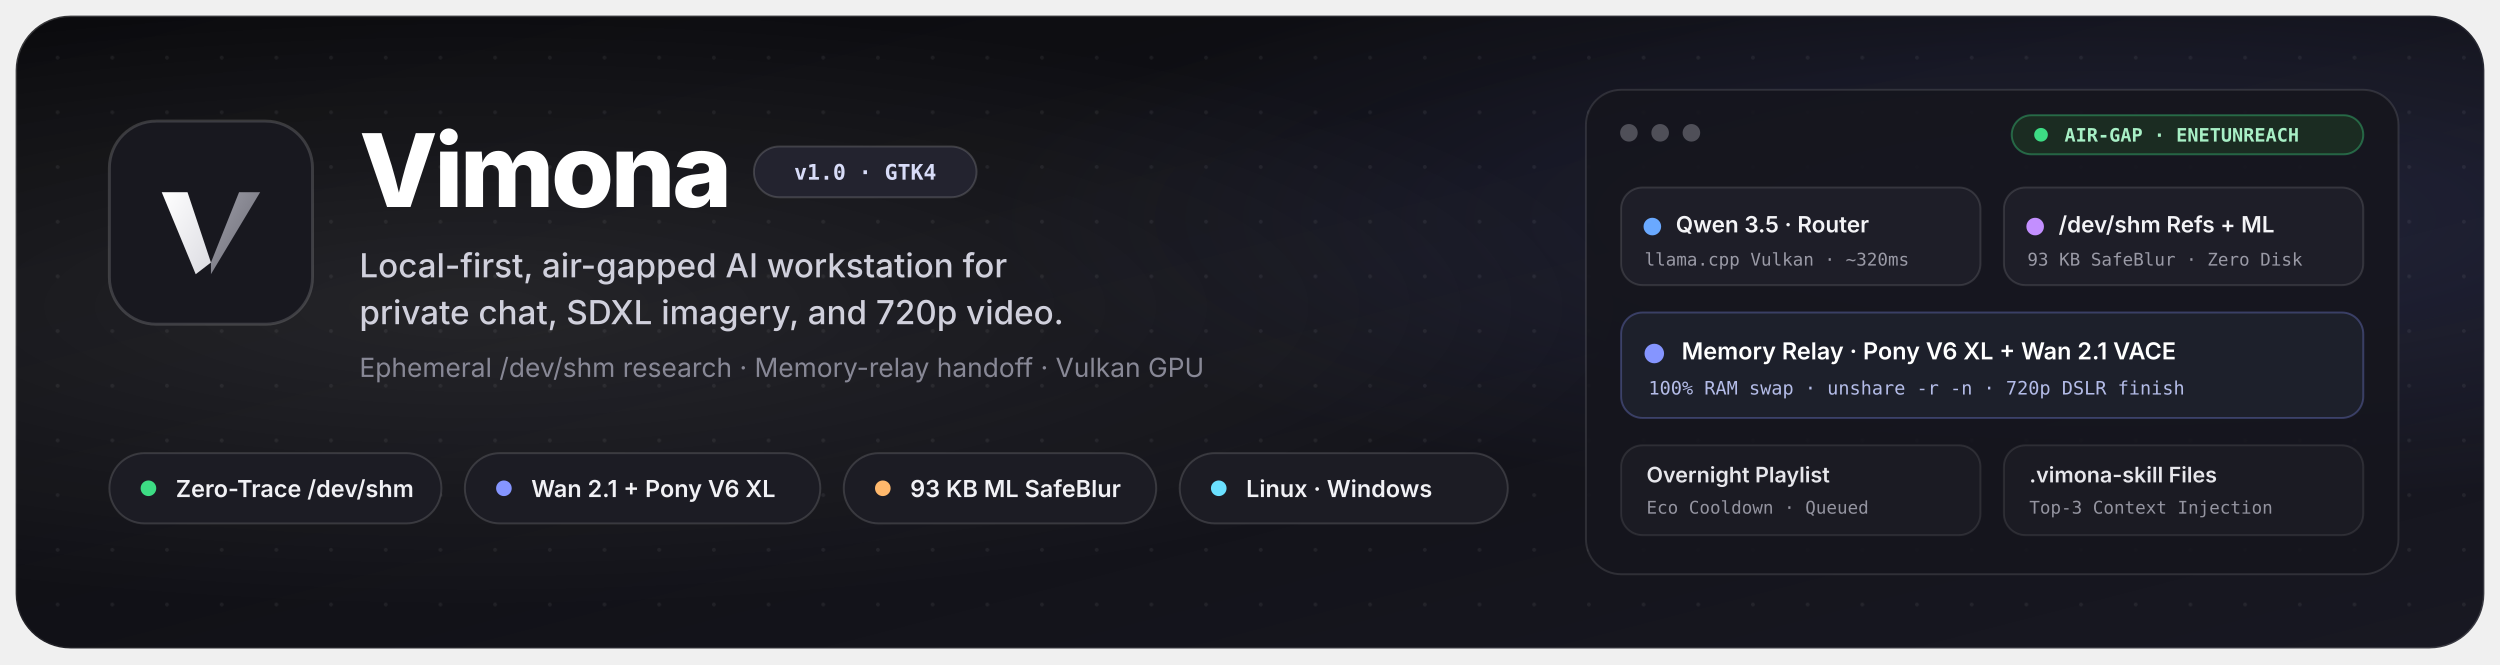
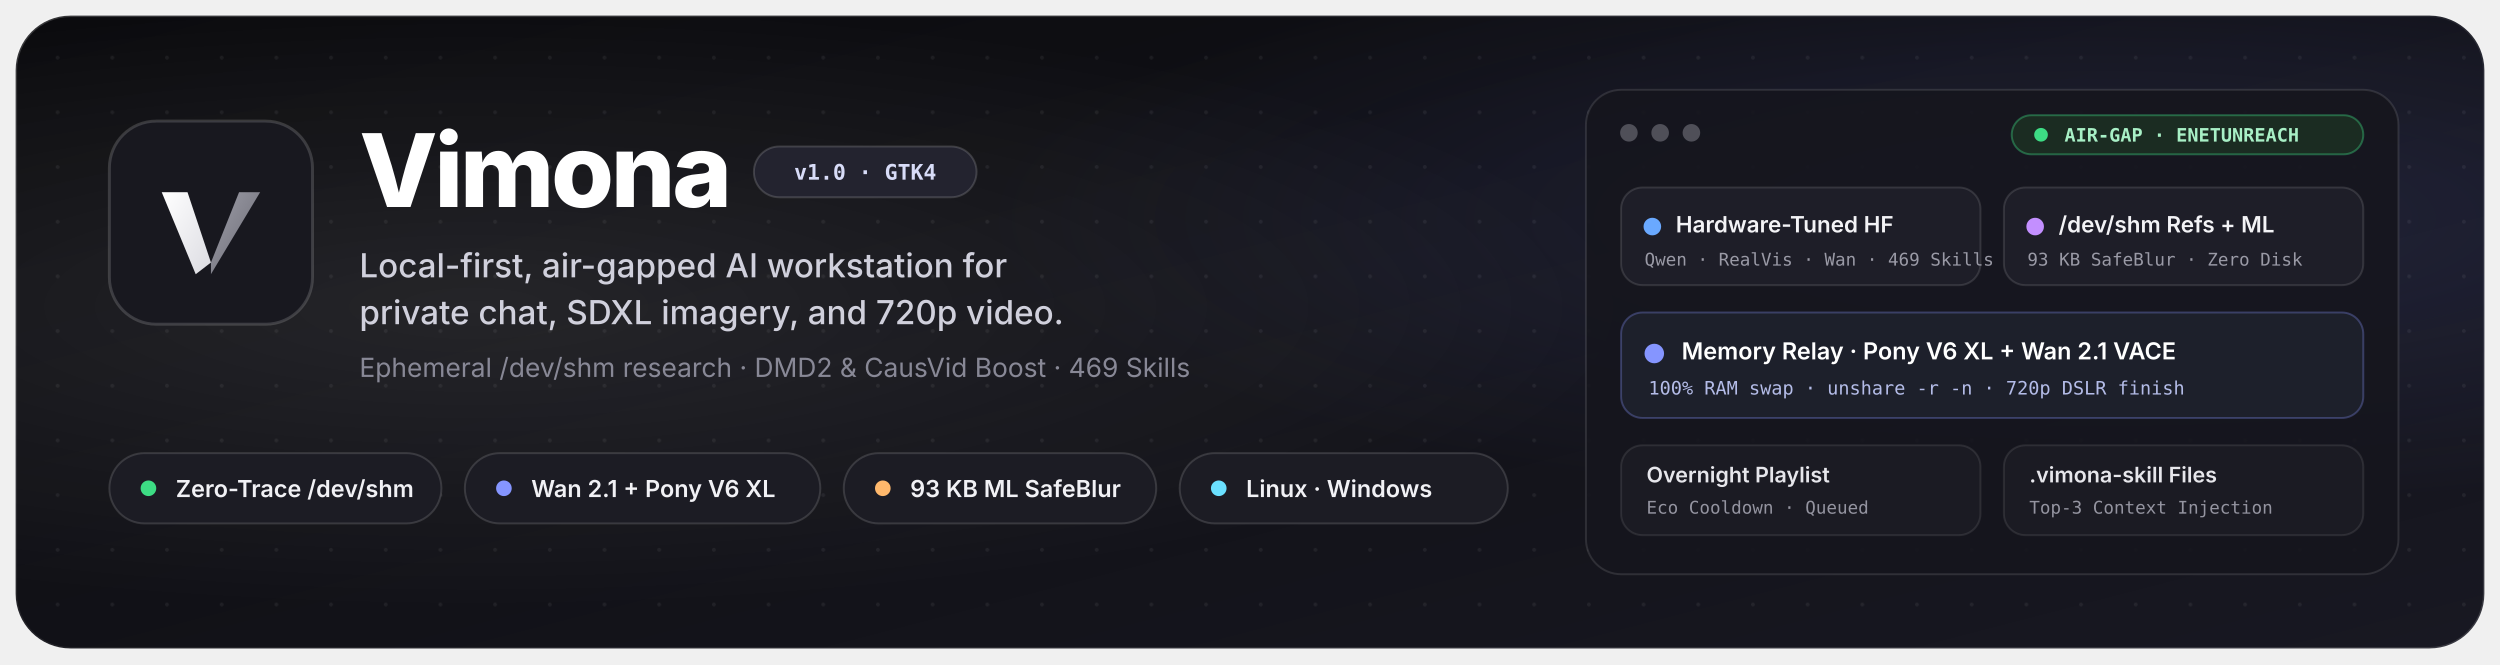
<svg xmlns="http://www.w3.org/2000/svg" viewBox="0 0 1280 340" width="1280" height="340" role="img" aria-label="Vimona — Local-First Air-Gapped AI Workstation">
  <defs>
    <linearGradient id="bg-dark" x1="0%" y1="0%" x2="100%" y2="100%">
      <stop offset="0%" stop-color="#0b0b0e" />
      <stop offset="55%" stop-color="#121218" />
      <stop offset="100%" stop-color="#181822" />
    </linearGradient>
    <radialGradient id="glow-a" cx="18%" cy="46%" r="48%">
      <stop offset="0%" stop-color="#ffffff" stop-opacity="0.09" />
      <stop offset="100%" stop-color="#ffffff" stop-opacity="0" />
    </radialGradient>
    <radialGradient id="glow-b" cx="85%" cy="32%" r="46%">
      <stop offset="0%" stop-color="#7c8aff" stop-opacity="0.14" />
      <stop offset="100%" stop-color="#7c8aff" stop-opacity="0" />
    </radialGradient>
    <linearGradient id="stroke-card" x1="0%" y1="0%" x2="100%" y2="100%">
      <stop offset="0%" stop-color="#ffffff" stop-opacity="0.18" />
      <stop offset="50%" stop-color="#ffffff" stop-opacity="0.07" />
      <stop offset="100%" stop-color="#ffffff" stop-opacity="0.14" />
    </linearGradient>
    <linearGradient id="v-left" x1="0%" y1="0%" x2="100%" y2="100%">
      <stop offset="0%" stop-color="#ffffff" />
      <stop offset="100%" stop-color="#dcdce2" />
    </linearGradient>
    <linearGradient id="v-right" x1="0%" y1="0%" x2="100%" y2="100%">
      <stop offset="0%" stop-color="#9e9ea8" />
      <stop offset="100%" stop-color="#696973" />
    </linearGradient>
    <pattern id="dots-dark" width="28" height="28" patternUnits="userSpaceOnUse">
      <circle cx="1.5" cy="1.5" r="1" fill="#ffffff" fill-opacity="0.06" />
    </pattern>
  </defs>
  <rect x="8" y="8" width="1264" height="324" rx="28" fill="url(#bg-dark)" stroke="url(#stroke-card)" stroke-width="1.5" />
  <rect x="8" y="8" width="1264" height="324" rx="28" fill="url(#dots-dark)" />
  <rect x="8" y="8" width="1264" height="324" rx="28" fill="url(#glow-a)" />
  <rect x="8" y="8" width="1264" height="324" rx="28" fill="url(#glow-b)" />
  <g transform="translate(812, 46)">
    <rect x="0" y="0" width="416" height="248" rx="18" fill="#16161d" fill-opacity="0.90" stroke="#ffffff" stroke-opacity="0.11" />
    <circle cx="22" cy="22" r="4.5" fill="#4f4f58" />
    <circle cx="38" cy="22" r="4.5" fill="#4f4f58" />
    <circle cx="54" cy="22" r="4.5" fill="#4f4f58" />
    <rect x="218" y="13" width="180" height="20" rx="10" fill="#1b2c22" stroke="#3ddc84" stroke-opacity="0.38" />
    <circle cx="233" cy="23" r="3.5" fill="#3ddc84" />
    <text x="245" y="26.5" font-family="ui-monospace, SFMono-Regular, Menlo, monospace" font-size="9.5" font-weight="700" fill="#a8f0c6">AIR-GAP · ENETUNREACH</text>
    <rect x="18" y="50" width="184" height="50" rx="11" fill="#1e1e28" stroke="#ffffff" stroke-opacity="0.12" />
    <circle cx="34" cy="70" r="4.5" fill="#6aa9ff" />
-     <text x="46" y="73" font-family="Inter, -apple-system, BlinkMacSystemFont, 'Segoe UI', sans-serif" font-size="11.5" font-weight="600" fill="#f3f3f6">Qwen 3.5 · Router</text>
-     <text x="30" y="90" font-family="ui-monospace, monospace" font-size="9" fill="#9a9aa6">llama.cpp Vulkan · ~320ms</text>
+     <text x="46" y="73" font-family="Inter, -apple-system, BlinkMacSystemFont, 'Segoe UI', sans-serif" font-size="11.5" font-weight="600" fill="#f3f3f6">Hardware-Tuned HF</text>
+     <text x="30" y="90" font-family="ui-monospace, monospace" font-size="9" fill="#9a9aa6">Qwen · RealVis · Wan · 469 Skills</text>
    <rect x="214" y="50" width="184" height="50" rx="11" fill="#1e1e28" stroke="#ffffff" stroke-opacity="0.12" />
    <circle cx="230" cy="70" r="4.5" fill="#c38fff" />
    <text x="242" y="73" font-family="Inter, -apple-system, BlinkMacSystemFont, 'Segoe UI', sans-serif" font-size="11.5" font-weight="600" fill="#f3f3f6">/dev/shm Refs + ML</text>
    <text x="226" y="90" font-family="ui-monospace, monospace" font-size="9" fill="#9a9aa6">93 KB SafeBlur · Zero Disk</text>
    <rect x="18" y="114" width="380" height="54" rx="11" fill="#1d202b" stroke="#8595ff" stroke-opacity="0.30" />
    <circle cx="35" cy="135" r="5" fill="#8595ff" />
    <text x="49" y="138" font-family="Inter, -apple-system, BlinkMacSystemFont, 'Segoe UI', sans-serif" font-size="12" font-weight="600" fill="#ffffff">Memory Relay · Pony V6 XL + Wan 2.1 VACE</text>
    <text x="32" y="156" font-family="ui-monospace, monospace" font-size="9.5" fill="#b4bce8">100% RAM swap · unshare -r -n · 720p DSLR finish</text>
    <rect x="18" y="182" width="184" height="46" rx="11" fill="#1b1b23" stroke="#ffffff" stroke-opacity="0.09" />
    <text x="31" y="201" font-family="Inter, -apple-system, sans-serif" font-size="11" font-weight="600" fill="#e6e6eb">Overnight Playlist</text>
    <text x="31" y="217" font-family="ui-monospace, monospace" font-size="9" fill="#9494a0">Eco Cooldown · Queued</text>
    <rect x="214" y="182" width="184" height="46" rx="11" fill="#1b1b23" stroke="#ffffff" stroke-opacity="0.09" />
    <text x="227" y="201" font-family="Inter, -apple-system, sans-serif" font-size="11" font-weight="600" fill="#e6e6eb">.vimona-skill Files</text>
    <text x="227" y="217" font-family="ui-monospace, monospace" font-size="9" fill="#9494a0">Top-3 Context Injection</text>
  </g>
  <g transform="translate(56, 62)">
    <rect x="0" y="0" width="104" height="104" rx="24" fill="#18181f" stroke="#ffffff" stroke-opacity="0.16" stroke-width="1.5" />
    <g transform="translate(13.6, 13.6) scale(1.2)">
      <path d="M32 49L44 19L53 19L32 54Z" fill="url(#v-right)" />
      <path d="M11 19L22 19L32 49L25.5 54L11 19Z" fill="url(#v-left)" />
    </g>
  </g>
  <text x="184" y="106" font-family="Inter, -apple-system, BlinkMacSystemFont, 'Segoe UI', Roboto, sans-serif" font-size="52" font-weight="800" letter-spacing="-1.6" fill="#ffffff">Vimona</text>
  <rect x="386" y="75" width="114" height="26" rx="13" fill="#23232f" stroke="#ffffff" stroke-opacity="0.16" />
  <text x="443" y="92" text-anchor="middle" font-family="ui-monospace, SFMono-Regular, Menlo, monospace" font-size="11" font-weight="700" fill="#d8dcf8">v1.0 · GTK4</text>
  <text x="184" y="142" font-family="Inter, -apple-system, BlinkMacSystemFont, 'Segoe UI', Roboto, sans-serif" font-size="17" font-weight="500" fill="#d0d0dc">Local-first, air-gapped AI workstation for</text>
  <text x="184" y="166" font-family="Inter, -apple-system, BlinkMacSystemFont, 'Segoe UI', Roboto, sans-serif" font-size="17" font-weight="500" fill="#d0d0dc">private chat, SDXL imagery, and 720p video.</text>
-   <text x="184" y="193" font-family="Inter, -apple-system, BlinkMacSystemFont, 'Segoe UI', Roboto, sans-serif" font-size="13.5" font-weight="400" fill="#888896">Ephemeral /dev/shm research · Memory-relay handoff · Vulkan GPU</text>
+   <text x="184" y="193" font-family="Inter, -apple-system, BlinkMacSystemFont, 'Segoe UI', Roboto, sans-serif" font-size="13.5" font-weight="400" fill="#888896">Ephemeral /dev/shm research · DMD2 &amp; CausVid Boost · 469 Skills</text>
  <g transform="translate(56, 232)">
    <rect x="0" y="0" width="170" height="36" rx="18" fill="#1c1c24" stroke="#ffffff" stroke-opacity="0.14" />
    <circle cx="20" cy="18" r="4" fill="#3ddc84" />
    <text x="34" y="22.5" font-family="Inter, -apple-system, sans-serif" font-size="12" font-weight="600" fill="#f1f1f5">Zero-Trace /dev/shm</text>
    <rect x="182" y="0" width="182" height="36" rx="18" fill="#1c1c24" stroke="#ffffff" stroke-opacity="0.14" />
    <circle cx="202" cy="18" r="4" fill="#8595ff" />
    <text x="216" y="22.5" font-family="Inter, -apple-system, sans-serif" font-size="12" font-weight="600" fill="#f1f1f5">Wan 2.1 + Pony V6 XL</text>
    <rect x="376" y="0" width="160" height="36" rx="18" fill="#1c1c24" stroke="#ffffff" stroke-opacity="0.14" />
    <circle cx="396" cy="18" r="4" fill="#ffb86c" />
    <text x="410" y="22.5" font-family="Inter, -apple-system, sans-serif" font-size="12" font-weight="600" fill="#f1f1f5">93 KB ML SafeBlur</text>
    <rect x="548" y="0" width="168" height="36" rx="18" fill="#1c1c24" stroke="#ffffff" stroke-opacity="0.14" />
    <circle cx="568" cy="18" r="4" fill="#6ae0ff" />
    <text x="582" y="22.5" font-family="Inter, -apple-system, sans-serif" font-size="12" font-weight="600" fill="#f1f1f5">Linux · Windows</text>
  </g>
</svg>
